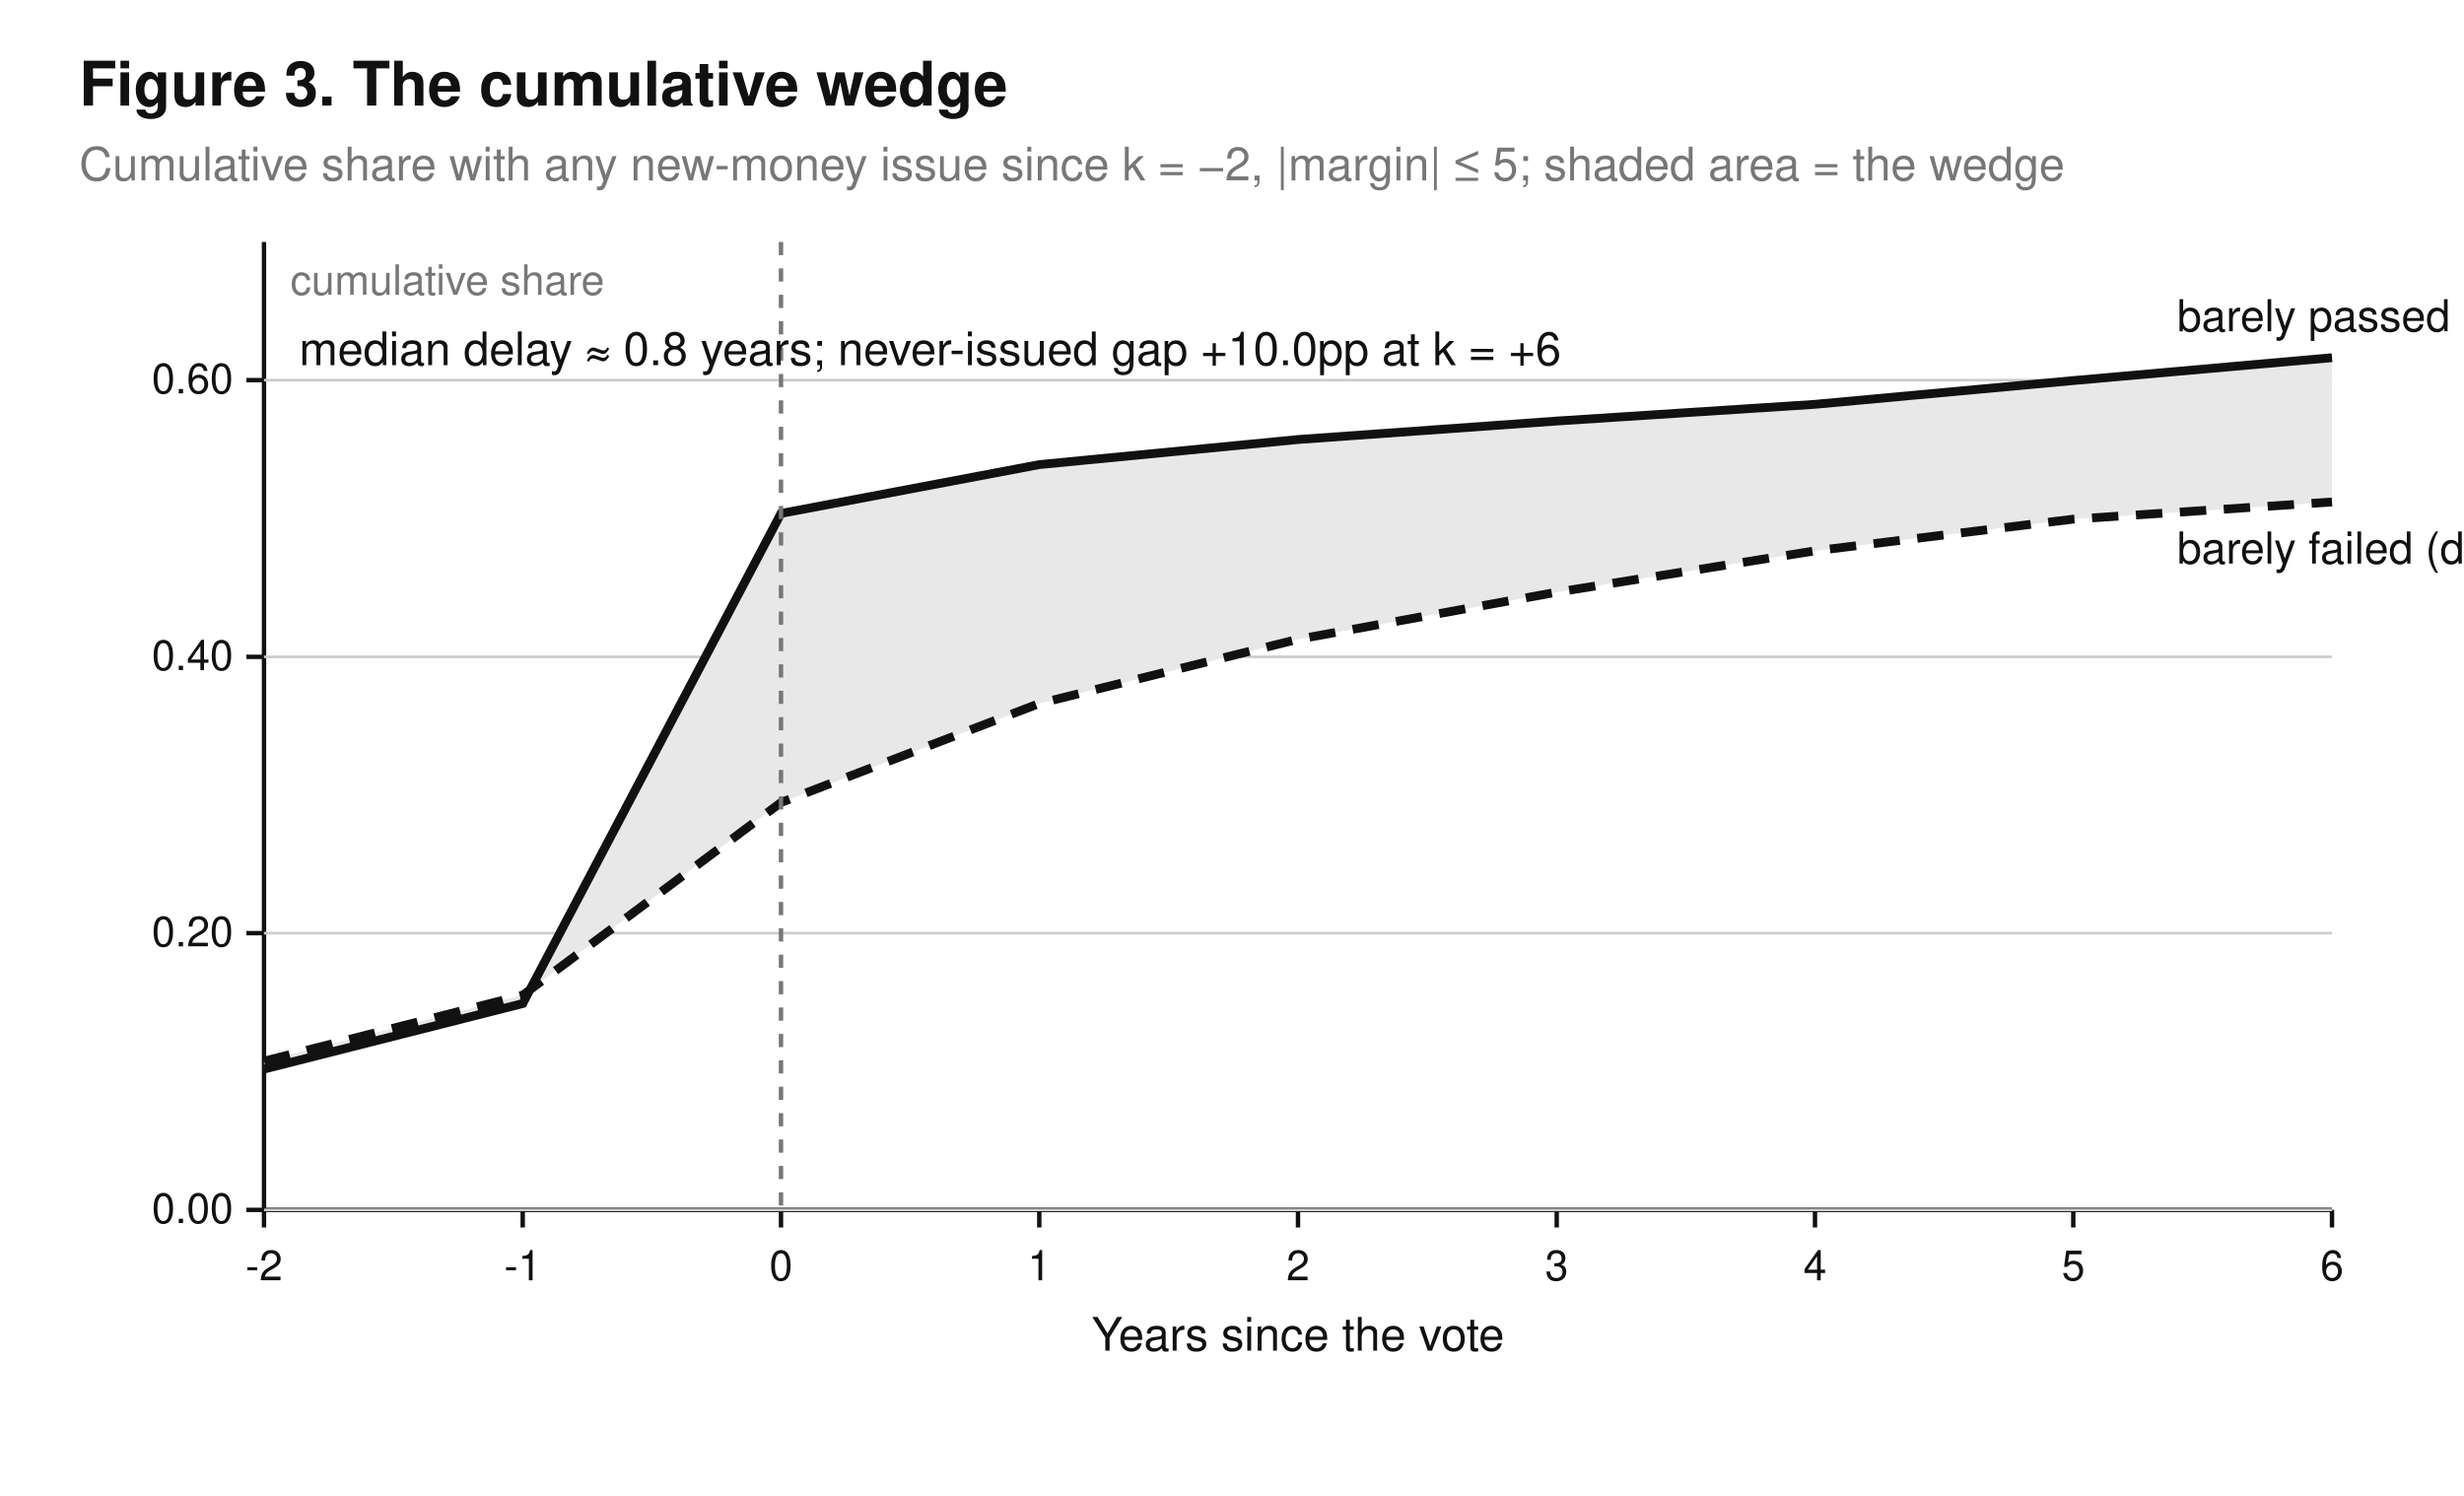
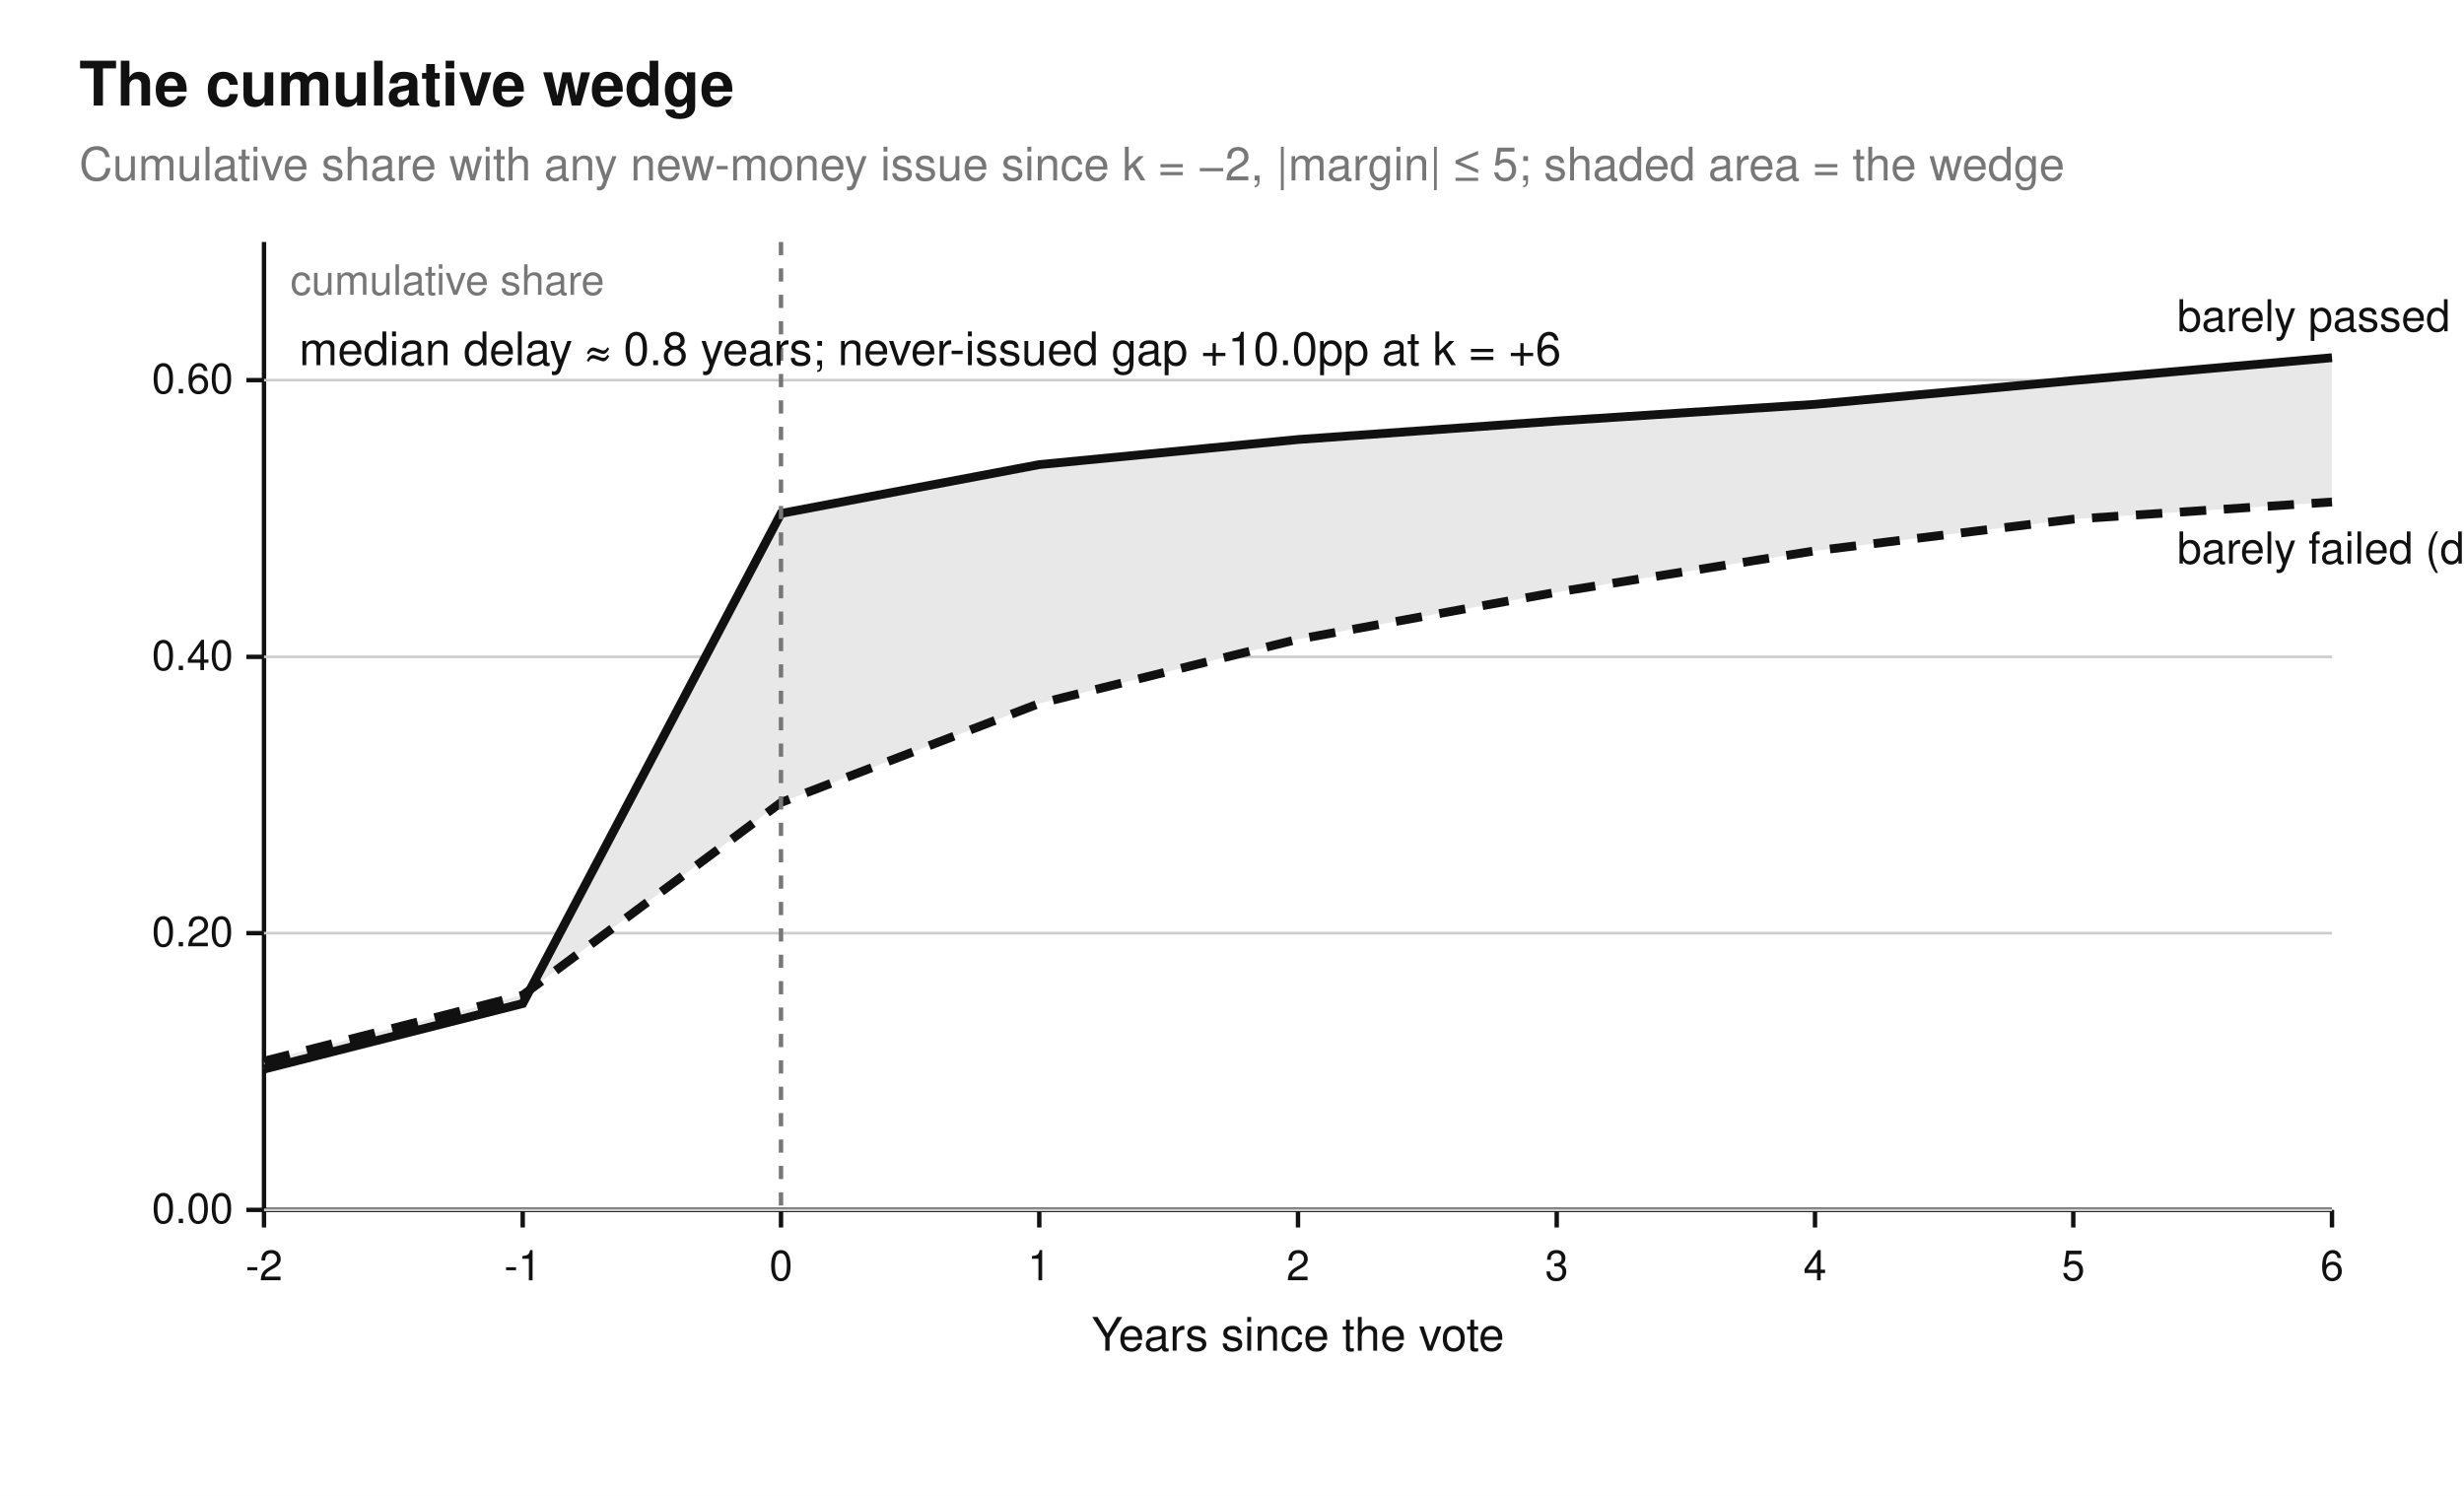
<svg xmlns="http://www.w3.org/2000/svg" width="560" height="340" viewBox="0 0 560 340" font-family="Helvetica,Arial,sans-serif">
  <rect width="560" height="340" fill="#ffffff" />
-   <text x="18" y="24" font-size="14" font-weight="bold" fill="#111111">Figure 3. The cumulative wedge</text>
+   <text x="18" y="24" font-size="14" font-weight="bold" fill="#111111">The cumulative wedge</text>
  <text x="18" y="41" font-size="10.5" fill="#777777">Cumulative share with any new-money issue since k = −2, |margin| ≤ 5; shaded area = the wedge</text>
  <line x1="60" y1="275" x2="530" y2="275" stroke="#111111" stroke-width="1" />
  <line x1="60" y1="55" x2="60" y2="275" stroke="#111111" stroke-width="1" />
  <line x1="60.0" y1="275" x2="60.0" y2="279" stroke="#111111" />
  <text x="60.0" y="291" font-size="9.5" fill="#111111" text-anchor="middle">-2</text>
  <line x1="118.8" y1="275" x2="118.8" y2="279" stroke="#111111" />
  <text x="118.8" y="291" font-size="9.5" fill="#111111" text-anchor="middle">-1</text>
  <line x1="177.5" y1="275" x2="177.5" y2="279" stroke="#111111" />
  <text x="177.5" y="291" font-size="9.5" fill="#111111" text-anchor="middle">0</text>
  <line x1="236.2" y1="275" x2="236.2" y2="279" stroke="#111111" />
  <text x="236.2" y="291" font-size="9.5" fill="#111111" text-anchor="middle">1</text>
  <line x1="295.0" y1="275" x2="295.0" y2="279" stroke="#111111" />
  <text x="295.0" y="291" font-size="9.5" fill="#111111" text-anchor="middle">2</text>
  <line x1="353.8" y1="275" x2="353.8" y2="279" stroke="#111111" />
  <text x="353.8" y="291" font-size="9.5" fill="#111111" text-anchor="middle">3</text>
  <line x1="412.5" y1="275" x2="412.5" y2="279" stroke="#111111" />
  <text x="412.5" y="291" font-size="9.5" fill="#111111" text-anchor="middle">4</text>
  <line x1="471.2" y1="275" x2="471.2" y2="279" stroke="#111111" />
  <text x="471.2" y="291" font-size="9.5" fill="#111111" text-anchor="middle">5</text>
  <line x1="530.0" y1="275" x2="530.0" y2="279" stroke="#111111" />
  <text x="530.0" y="291" font-size="9.5" fill="#111111" text-anchor="middle">6</text>
  <line x1="56" y1="275.0" x2="60" y2="275.0" stroke="#111111" />
  <text x="53" y="278.0" font-size="9.5" fill="#111111" text-anchor="end">0.00</text>
  <line x1="60" y1="275.0" x2="530" y2="275.0" stroke="#cccccc" stroke-width="0.6" />
  <line x1="56" y1="212.1" x2="60" y2="212.1" stroke="#111111" />
  <text x="53" y="215.1" font-size="9.5" fill="#111111" text-anchor="end">0.20</text>
  <line x1="60" y1="212.1" x2="530" y2="212.1" stroke="#cccccc" stroke-width="0.6" />
  <line x1="56" y1="149.3" x2="60" y2="149.3" stroke="#111111" />
  <text x="53" y="152.3" font-size="9.5" fill="#111111" text-anchor="end">0.40</text>
  <line x1="60" y1="149.3" x2="530" y2="149.3" stroke="#cccccc" stroke-width="0.6" />
  <line x1="56" y1="86.4" x2="60" y2="86.4" stroke="#111111" />
  <text x="53" y="89.4" font-size="9.5" fill="#111111" text-anchor="end">0.60</text>
  <line x1="60" y1="86.4" x2="530" y2="86.4" stroke="#cccccc" stroke-width="0.6" />
  <text x="295.0" y="307" font-size="10.5" fill="#111111" text-anchor="middle">Years since the vote</text>
  <text x="66" y="67" font-size="9.5" fill="#777777">cumulative share</text>
  <polygon points="60.0,243.0 118.8,228.1 177.5,116.7 236.2,105.6 295.0,99.9 353.8,95.7 412.5,91.9 471.2,86.5 530.0,81.3 530.0,114.1 471.2,118.0 412.5,125.2 353.8,134.6 295.0,145.3 236.2,159.9 177.5,182.4 118.8,226.2 60.0,241.2" fill="#e8e8e8" />
  <polyline points="60.0,243.0 118.8,228.1 177.5,116.7 236.2,105.6 295.0,99.9 353.8,95.7 412.5,91.9 471.2,86.5 530.0,81.3" fill="none" stroke="#111111" stroke-width="2" />
  <polyline points="60.0,241.2 118.8,226.2 177.5,182.4 236.2,159.9 295.0,145.3 353.8,134.6 412.5,125.2 471.2,118.0 530.0,114.1" fill="none" stroke="#111111" stroke-width="2" stroke-dasharray="6,4" />
  <line x1="177.5" y1="55" x2="177.5" y2="275" stroke="#777777" stroke-width="1" stroke-dasharray="3,3" />
  <text x="494.8" y="75.3" font-size="10" fill="#111111">barely passed (solid)</text>
  <text x="494.8" y="128.1" font-size="10" fill="#111111">barely failed (dashed)</text>
  <text x="68" y="83" font-size="10.5" fill="#111111">median delay ≈ 0.8 years; never-issued gap +10.0pp at k = +6</text>
</svg>
